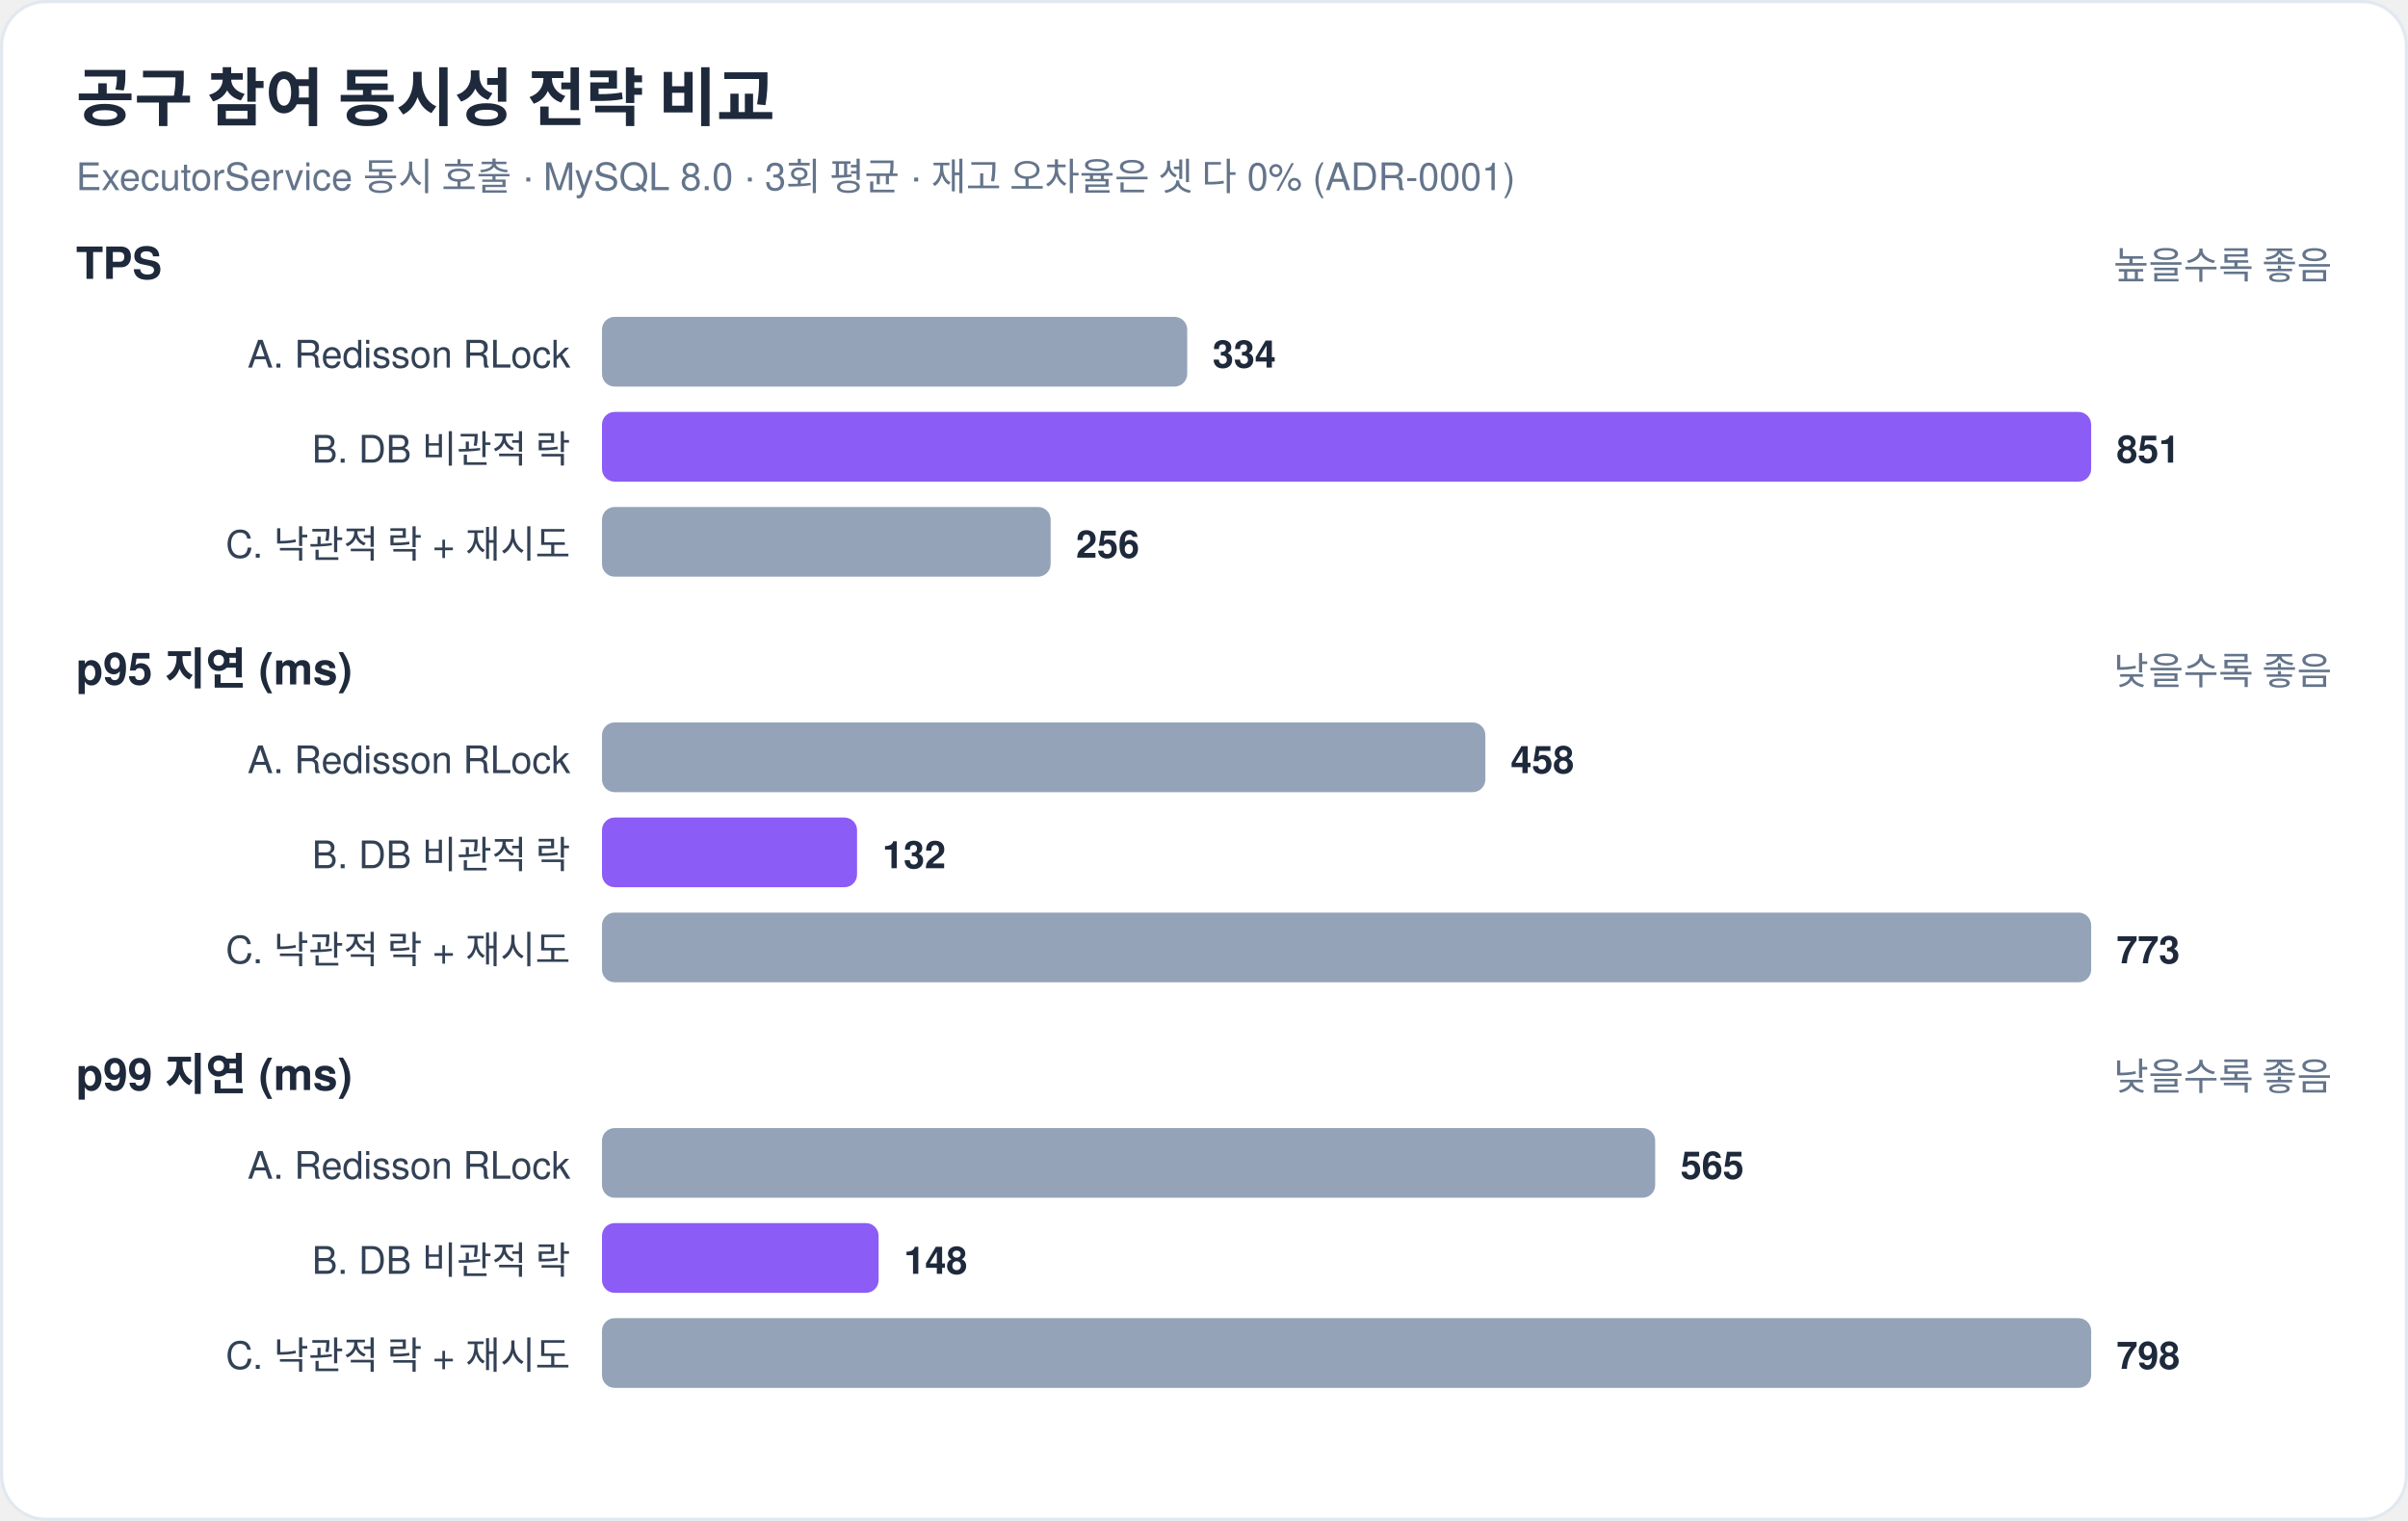
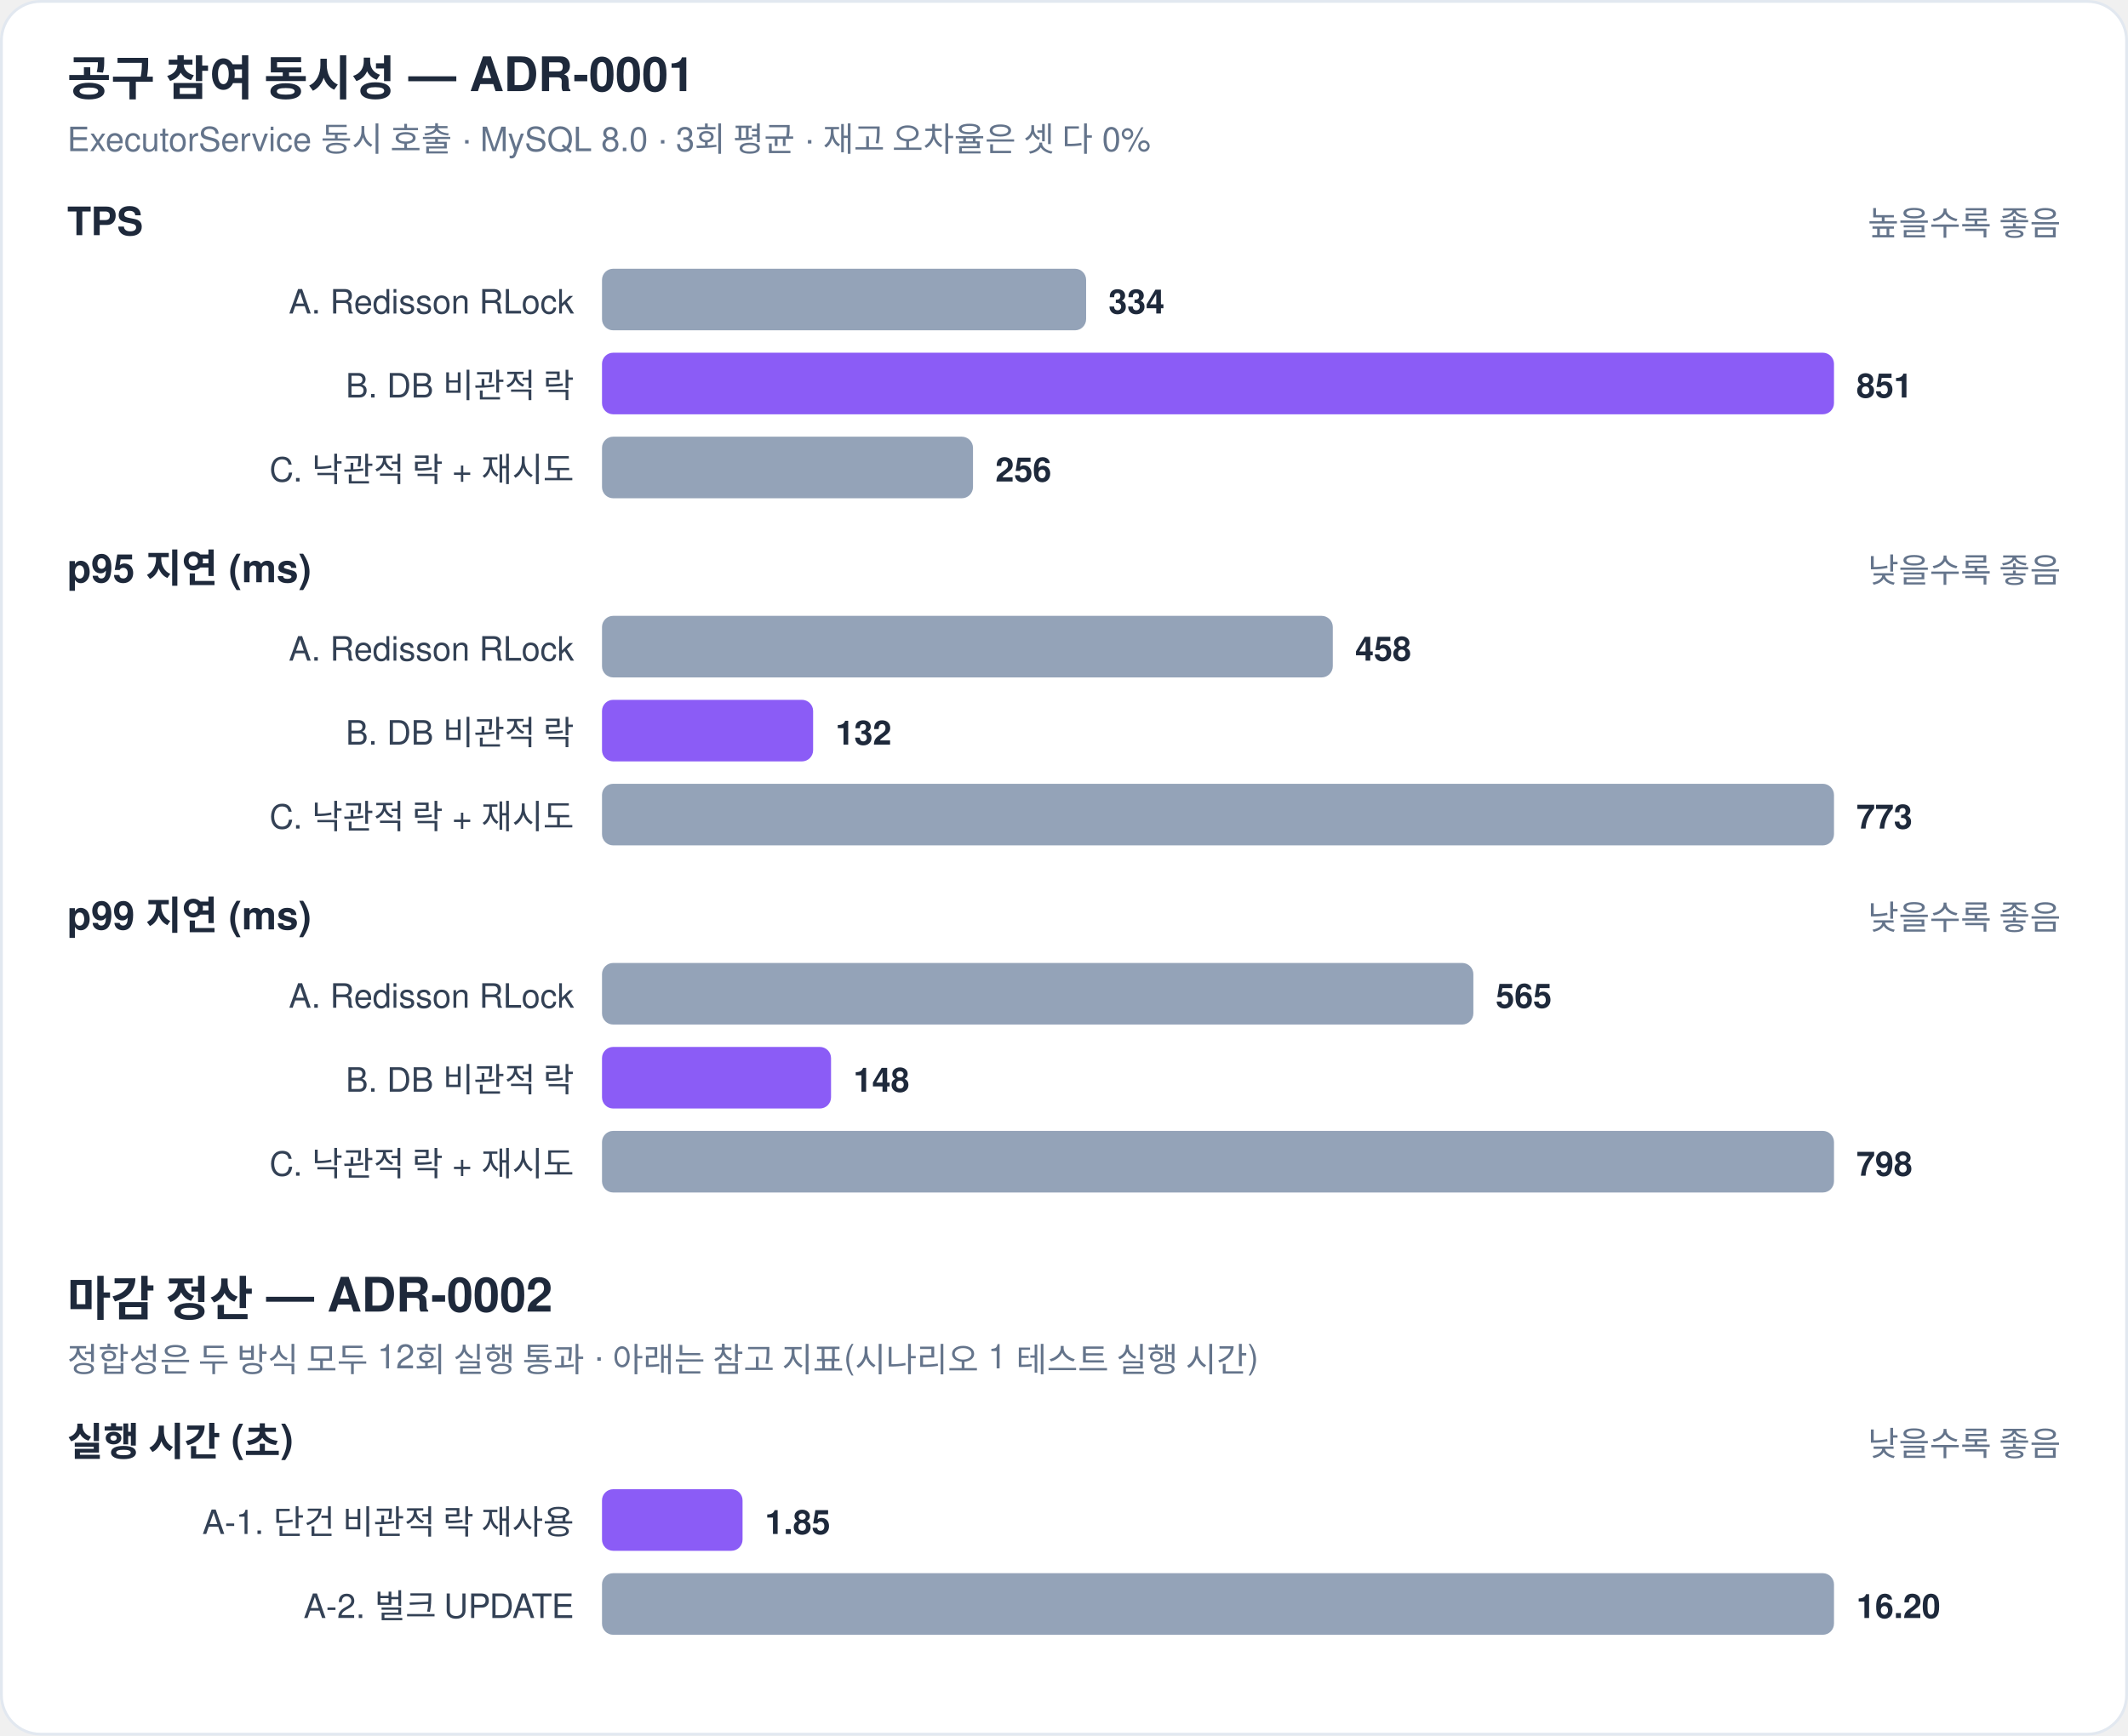
- <svg xmlns="http://www.w3.org/2000/svg" width="760" height="480" viewBox="0 0 760 480" role="img" aria-label="동시성 전략 비교: TPS, p95, p99">
-   <rect x="0.5" y="0.5" width="759" height="479" rx="14" fill="#ffffff" stroke="#e2e8f0" />
-   <text x="24" y="38" font-family="-apple-system,BlinkMacSystemFont,'Segoe UI',Helvetica,Arial,sans-serif" font-size="20" font-weight="700" fill="#1e293b">공구 참여 동시성 전략 비교</text>
-   <text x="24" y="60" font-family="-apple-system,BlinkMacSystemFont,'Segoe UI',Helvetica,Arial,sans-serif" font-size="12" fill="#64748b">ExecutorService 동시 호출 · MySQL 8.0 · 3회 평균 · 재고 오차율은 셋 다 0% (ADR-0001)</text>
-   <text x="24" y="88" font-family="-apple-system,BlinkMacSystemFont,'Segoe UI',Helvetica,Arial,sans-serif" font-size="14" font-weight="700" fill="#1e293b">TPS</text>
-   <text x="736" y="88" text-anchor="end" font-family="-apple-system,BlinkMacSystemFont,'Segoe UI',Helvetica,Arial,sans-serif" font-size="12" fill="#64748b">높을수록 좋음</text>
-   <text x="180" y="116" text-anchor="end" font-family="-apple-system,BlinkMacSystemFont,'Segoe UI',Helvetica,Arial,sans-serif" font-size="12" fill="#334155">A. Redisson RLock</text>
-   <rect x="190" y="100" width="184.7" height="22" rx="4" fill="#94a3b8" />
-   <text x="382.7" y="116" font-family="-apple-system,BlinkMacSystemFont,'Segoe UI',Helvetica,Arial,sans-serif" font-size="12" font-weight="700" fill="#1e293b">334</text>
-   <text x="180" y="146" text-anchor="end" font-family="-apple-system,BlinkMacSystemFont,'Segoe UI',Helvetica,Arial,sans-serif" font-size="12" fill="#334155">B. DB 비관적 락</text>
-   <rect x="190" y="130" width="470.0" height="22" rx="4" fill="#8b5cf6" />
-   <text x="668.0" y="146" font-family="-apple-system,BlinkMacSystemFont,'Segoe UI',Helvetica,Arial,sans-serif" font-size="12" font-weight="700" fill="#1e293b">851</text>
-   <text x="180" y="176" text-anchor="end" font-family="-apple-system,BlinkMacSystemFont,'Segoe UI',Helvetica,Arial,sans-serif" font-size="12" fill="#334155">C. 낙관적 락 + 재시도</text>
-   <rect x="190" y="160" width="141.6" height="22" rx="4" fill="#94a3b8" />
-   <text x="339.6" y="176" font-family="-apple-system,BlinkMacSystemFont,'Segoe UI',Helvetica,Arial,sans-serif" font-size="12" font-weight="700" fill="#1e293b">256</text>
-   <text x="24" y="216" font-family="-apple-system,BlinkMacSystemFont,'Segoe UI',Helvetica,Arial,sans-serif" font-size="14" font-weight="700" fill="#1e293b">p95 지연 (ms)</text>
-   <text x="736" y="216" text-anchor="end" font-family="-apple-system,BlinkMacSystemFont,'Segoe UI',Helvetica,Arial,sans-serif" font-size="12" fill="#64748b">낮을수록 좋음</text>
-   <text x="180" y="244" text-anchor="end" font-family="-apple-system,BlinkMacSystemFont,'Segoe UI',Helvetica,Arial,sans-serif" font-size="12" fill="#334155">A. Redisson RLock</text>
-   <rect x="190" y="228" width="278.8" height="22" rx="4" fill="#94a3b8" />
-   <text x="476.8" y="244" font-family="-apple-system,BlinkMacSystemFont,'Segoe UI',Helvetica,Arial,sans-serif" font-size="12" font-weight="700" fill="#1e293b">458</text>
-   <text x="180" y="274" text-anchor="end" font-family="-apple-system,BlinkMacSystemFont,'Segoe UI',Helvetica,Arial,sans-serif" font-size="12" fill="#334155">B. DB 비관적 락</text>
-   <rect x="190" y="258" width="80.5" height="22" rx="4" fill="#8b5cf6" />
-   <text x="278.5" y="274" font-family="-apple-system,BlinkMacSystemFont,'Segoe UI',Helvetica,Arial,sans-serif" font-size="12" font-weight="700" fill="#1e293b">132</text>
-   <text x="180" y="304" text-anchor="end" font-family="-apple-system,BlinkMacSystemFont,'Segoe UI',Helvetica,Arial,sans-serif" font-size="12" fill="#334155">C. 낙관적 락 + 재시도</text>
-   <rect x="190" y="288" width="470.0" height="22" rx="4" fill="#94a3b8" />
-   <text x="668.0" y="304" font-family="-apple-system,BlinkMacSystemFont,'Segoe UI',Helvetica,Arial,sans-serif" font-size="12" font-weight="700" fill="#1e293b">773</text>
-   <text x="24" y="344" font-family="-apple-system,BlinkMacSystemFont,'Segoe UI',Helvetica,Arial,sans-serif" font-size="14" font-weight="700" fill="#1e293b">p99 지연 (ms)</text>
-   <text x="736" y="344" text-anchor="end" font-family="-apple-system,BlinkMacSystemFont,'Segoe UI',Helvetica,Arial,sans-serif" font-size="12" fill="#64748b">낮을수록 좋음</text>
-   <text x="180" y="372" text-anchor="end" font-family="-apple-system,BlinkMacSystemFont,'Segoe UI',Helvetica,Arial,sans-serif" font-size="12" fill="#334155">A. Redisson RLock</text>
-   <rect x="190" y="356" width="332.4" height="22" rx="4" fill="#94a3b8" />
-   <text x="530.4" y="372" font-family="-apple-system,BlinkMacSystemFont,'Segoe UI',Helvetica,Arial,sans-serif" font-size="12" font-weight="700" fill="#1e293b">565</text>
-   <text x="180" y="402" text-anchor="end" font-family="-apple-system,BlinkMacSystemFont,'Segoe UI',Helvetica,Arial,sans-serif" font-size="12" fill="#334155">B. DB 비관적 락</text>
-   <rect x="190" y="386" width="87.3" height="22" rx="4" fill="#8b5cf6" />
-   <text x="285.3" y="402" font-family="-apple-system,BlinkMacSystemFont,'Segoe UI',Helvetica,Arial,sans-serif" font-size="12" font-weight="700" fill="#1e293b">148</text>
-   <text x="180" y="432" text-anchor="end" font-family="-apple-system,BlinkMacSystemFont,'Segoe UI',Helvetica,Arial,sans-serif" font-size="12" fill="#334155">C. 낙관적 락 + 재시도</text>
-   <rect x="190" y="416" width="470.0" height="22" rx="4" fill="#94a3b8" />
-   <text x="668.0" y="432" font-family="-apple-system,BlinkMacSystemFont,'Segoe UI',Helvetica,Arial,sans-serif" font-size="12" font-weight="700" fill="#1e293b">798</text>
+ <svg xmlns="http://www.w3.org/2000/svg" width="760" height="620" viewBox="0 0 760 620" role="img" aria-label="동시성 전략 실측 비교: 공구 참여(TPS, p95, p99)와 마감 정산(실행 시간)">
+   <rect x="0.5" y="0.5" width="759" height="619" rx="14" fill="#ffffff" stroke="#e2e8f0" />
+   <text x="24" y="34" text-anchor="start" font-family="-apple-system,BlinkMacSystemFont,'Segoe UI',Helvetica,Arial,sans-serif" font-size="17" font-weight="700" fill="#1e293b">공구 참여 동시성 — ADR-0001</text>
+   <text x="24" y="54" text-anchor="start" font-family="-apple-system,BlinkMacSystemFont,'Segoe UI',Helvetica,Arial,sans-serif" font-size="12" font-weight="400" fill="#64748b">ExecutorService 동시 호출 · MySQL 8.0 · 3회 평균 · 재고 오차율은 셋 다 0%</text>
+   <text x="24" y="84" text-anchor="start" font-family="-apple-system,BlinkMacSystemFont,'Segoe UI',Helvetica,Arial,sans-serif" font-size="14" font-weight="700" fill="#1e293b">TPS</text>
+   <text x="736" y="84" text-anchor="end" font-family="-apple-system,BlinkMacSystemFont,'Segoe UI',Helvetica,Arial,sans-serif" font-size="12" font-weight="400" fill="#64748b">높을수록 좋음</text>
+   <text x="205" y="112" text-anchor="end" font-family="-apple-system,BlinkMacSystemFont,'Segoe UI',Helvetica,Arial,sans-serif" font-size="12" font-weight="400" fill="#334155">A. Redisson RLock</text>
+   <rect x="215" y="96" width="172.9" height="22" rx="4" fill="#94a3b8" />
+   <text x="395.9" y="112" text-anchor="start" font-family="-apple-system,BlinkMacSystemFont,'Segoe UI',Helvetica,Arial,sans-serif" font-size="12" font-weight="700" fill="#1e293b">334</text>
+   <text x="205" y="142" text-anchor="end" font-family="-apple-system,BlinkMacSystemFont,'Segoe UI',Helvetica,Arial,sans-serif" font-size="12" font-weight="400" fill="#334155">B. DB 비관적 락</text>
+   <rect x="215" y="126" width="440.0" height="22" rx="4" fill="#8b5cf6" />
+   <text x="663.0" y="142" text-anchor="start" font-family="-apple-system,BlinkMacSystemFont,'Segoe UI',Helvetica,Arial,sans-serif" font-size="12" font-weight="700" fill="#1e293b">851</text>
+   <text x="205" y="172" text-anchor="end" font-family="-apple-system,BlinkMacSystemFont,'Segoe UI',Helvetica,Arial,sans-serif" font-size="12" font-weight="400" fill="#334155">C. 낙관적 락 + 재시도</text>
+   <rect x="215" y="156" width="132.5" height="22" rx="4" fill="#94a3b8" />
+   <text x="355.5" y="172" text-anchor="start" font-family="-apple-system,BlinkMacSystemFont,'Segoe UI',Helvetica,Arial,sans-serif" font-size="12" font-weight="700" fill="#1e293b">256</text>
+   <text x="24" y="208" text-anchor="start" font-family="-apple-system,BlinkMacSystemFont,'Segoe UI',Helvetica,Arial,sans-serif" font-size="14" font-weight="700" fill="#1e293b">p95 지연 (ms)</text>
+   <text x="736" y="208" text-anchor="end" font-family="-apple-system,BlinkMacSystemFont,'Segoe UI',Helvetica,Arial,sans-serif" font-size="12" font-weight="400" fill="#64748b">낮을수록 좋음</text>
+   <text x="205" y="236" text-anchor="end" font-family="-apple-system,BlinkMacSystemFont,'Segoe UI',Helvetica,Arial,sans-serif" font-size="12" font-weight="400" fill="#334155">A. Redisson RLock</text>
+   <rect x="215" y="220" width="261.0" height="22" rx="4" fill="#94a3b8" />
+   <text x="484.0" y="236" text-anchor="start" font-family="-apple-system,BlinkMacSystemFont,'Segoe UI',Helvetica,Arial,sans-serif" font-size="12" font-weight="700" fill="#1e293b">458</text>
+   <text x="205" y="266" text-anchor="end" font-family="-apple-system,BlinkMacSystemFont,'Segoe UI',Helvetica,Arial,sans-serif" font-size="12" font-weight="400" fill="#334155">B. DB 비관적 락</text>
+   <rect x="215" y="250" width="75.4" height="22" rx="4" fill="#8b5cf6" />
+   <text x="298.4" y="266" text-anchor="start" font-family="-apple-system,BlinkMacSystemFont,'Segoe UI',Helvetica,Arial,sans-serif" font-size="12" font-weight="700" fill="#1e293b">132</text>
+   <text x="205" y="296" text-anchor="end" font-family="-apple-system,BlinkMacSystemFont,'Segoe UI',Helvetica,Arial,sans-serif" font-size="12" font-weight="400" fill="#334155">C. 낙관적 락 + 재시도</text>
+   <rect x="215" y="280" width="440.0" height="22" rx="4" fill="#94a3b8" />
+   <text x="663.0" y="296" text-anchor="start" font-family="-apple-system,BlinkMacSystemFont,'Segoe UI',Helvetica,Arial,sans-serif" font-size="12" font-weight="700" fill="#1e293b">773</text>
+   <text x="24" y="332" text-anchor="start" font-family="-apple-system,BlinkMacSystemFont,'Segoe UI',Helvetica,Arial,sans-serif" font-size="14" font-weight="700" fill="#1e293b">p99 지연 (ms)</text>
+   <text x="736" y="332" text-anchor="end" font-family="-apple-system,BlinkMacSystemFont,'Segoe UI',Helvetica,Arial,sans-serif" font-size="12" font-weight="400" fill="#64748b">낮을수록 좋음</text>
+   <text x="205" y="360" text-anchor="end" font-family="-apple-system,BlinkMacSystemFont,'Segoe UI',Helvetica,Arial,sans-serif" font-size="12" font-weight="400" fill="#334155">A. Redisson RLock</text>
+   <rect x="215" y="344" width="311.2" height="22" rx="4" fill="#94a3b8" />
+   <text x="534.2" y="360" text-anchor="start" font-family="-apple-system,BlinkMacSystemFont,'Segoe UI',Helvetica,Arial,sans-serif" font-size="12" font-weight="700" fill="#1e293b">565</text>
+   <text x="205" y="390" text-anchor="end" font-family="-apple-system,BlinkMacSystemFont,'Segoe UI',Helvetica,Arial,sans-serif" font-size="12" font-weight="400" fill="#334155">B. DB 비관적 락</text>
+   <rect x="215" y="374" width="81.8" height="22" rx="4" fill="#8b5cf6" />
+   <text x="304.8" y="390" text-anchor="start" font-family="-apple-system,BlinkMacSystemFont,'Segoe UI',Helvetica,Arial,sans-serif" font-size="12" font-weight="700" fill="#1e293b">148</text>
+   <text x="205" y="420" text-anchor="end" font-family="-apple-system,BlinkMacSystemFont,'Segoe UI',Helvetica,Arial,sans-serif" font-size="12" font-weight="400" fill="#334155">C. 낙관적 락 + 재시도</text>
+   <rect x="215" y="404" width="440.0" height="22" rx="4" fill="#94a3b8" />
+   <text x="663.0" y="420" text-anchor="start" font-family="-apple-system,BlinkMacSystemFont,'Segoe UI',Helvetica,Arial,sans-serif" font-size="12" font-weight="700" fill="#1e293b">798</text>
+   <text x="24" y="470" text-anchor="start" font-family="-apple-system,BlinkMacSystemFont,'Segoe UI',Helvetica,Arial,sans-serif" font-size="17" font-weight="700" fill="#1e293b">마감 정산 — ADR-0002</text>
+   <text x="24" y="490" text-anchor="start" font-family="-apple-system,BlinkMacSystemFont,'Segoe UI',Helvetica,Arial,sans-serif" font-size="12" font-weight="400" fill="#64748b">정합성은 두 방식 모두 12회 실행 통과 · 아래는 참고 지표(시나리오 1 테스트 실행 시간)</text>
+   <text x="24" y="520" text-anchor="start" font-family="-apple-system,BlinkMacSystemFont,'Segoe UI',Helvetica,Arial,sans-serif" font-size="14" font-weight="700" fill="#1e293b">실행 시간 (초)</text>
+   <text x="736" y="520" text-anchor="end" font-family="-apple-system,BlinkMacSystemFont,'Segoe UI',Helvetica,Arial,sans-serif" font-size="12" font-weight="400" fill="#64748b">낮을수록 좋음</text>
+   <text x="205" y="548" text-anchor="end" font-family="-apple-system,BlinkMacSystemFont,'Segoe UI',Helvetica,Arial,sans-serif" font-size="12" font-weight="400" fill="#334155">A-1. 단건 비관적 락 재사용</text>
+   <rect x="215" y="532" width="50.2" height="22" rx="4" fill="#8b5cf6" />
+   <text x="273.2" y="548" text-anchor="start" font-family="-apple-system,BlinkMacSystemFont,'Segoe UI',Helvetica,Arial,sans-serif" font-size="12" font-weight="700" fill="#1e293b">1.85</text>
+   <text x="205" y="578" text-anchor="end" font-family="-apple-system,BlinkMacSystemFont,'Segoe UI',Helvetica,Arial,sans-serif" font-size="12" font-weight="400" fill="#334155">A-2. 벌크 UPDATE</text>
+   <rect x="215" y="562" width="440.0" height="22" rx="4" fill="#94a3b8" />
+   <text x="663.0" y="578" text-anchor="start" font-family="-apple-system,BlinkMacSystemFont,'Segoe UI',Helvetica,Arial,sans-serif" font-size="12" font-weight="700" fill="#1e293b">16.20</text>
</svg>
